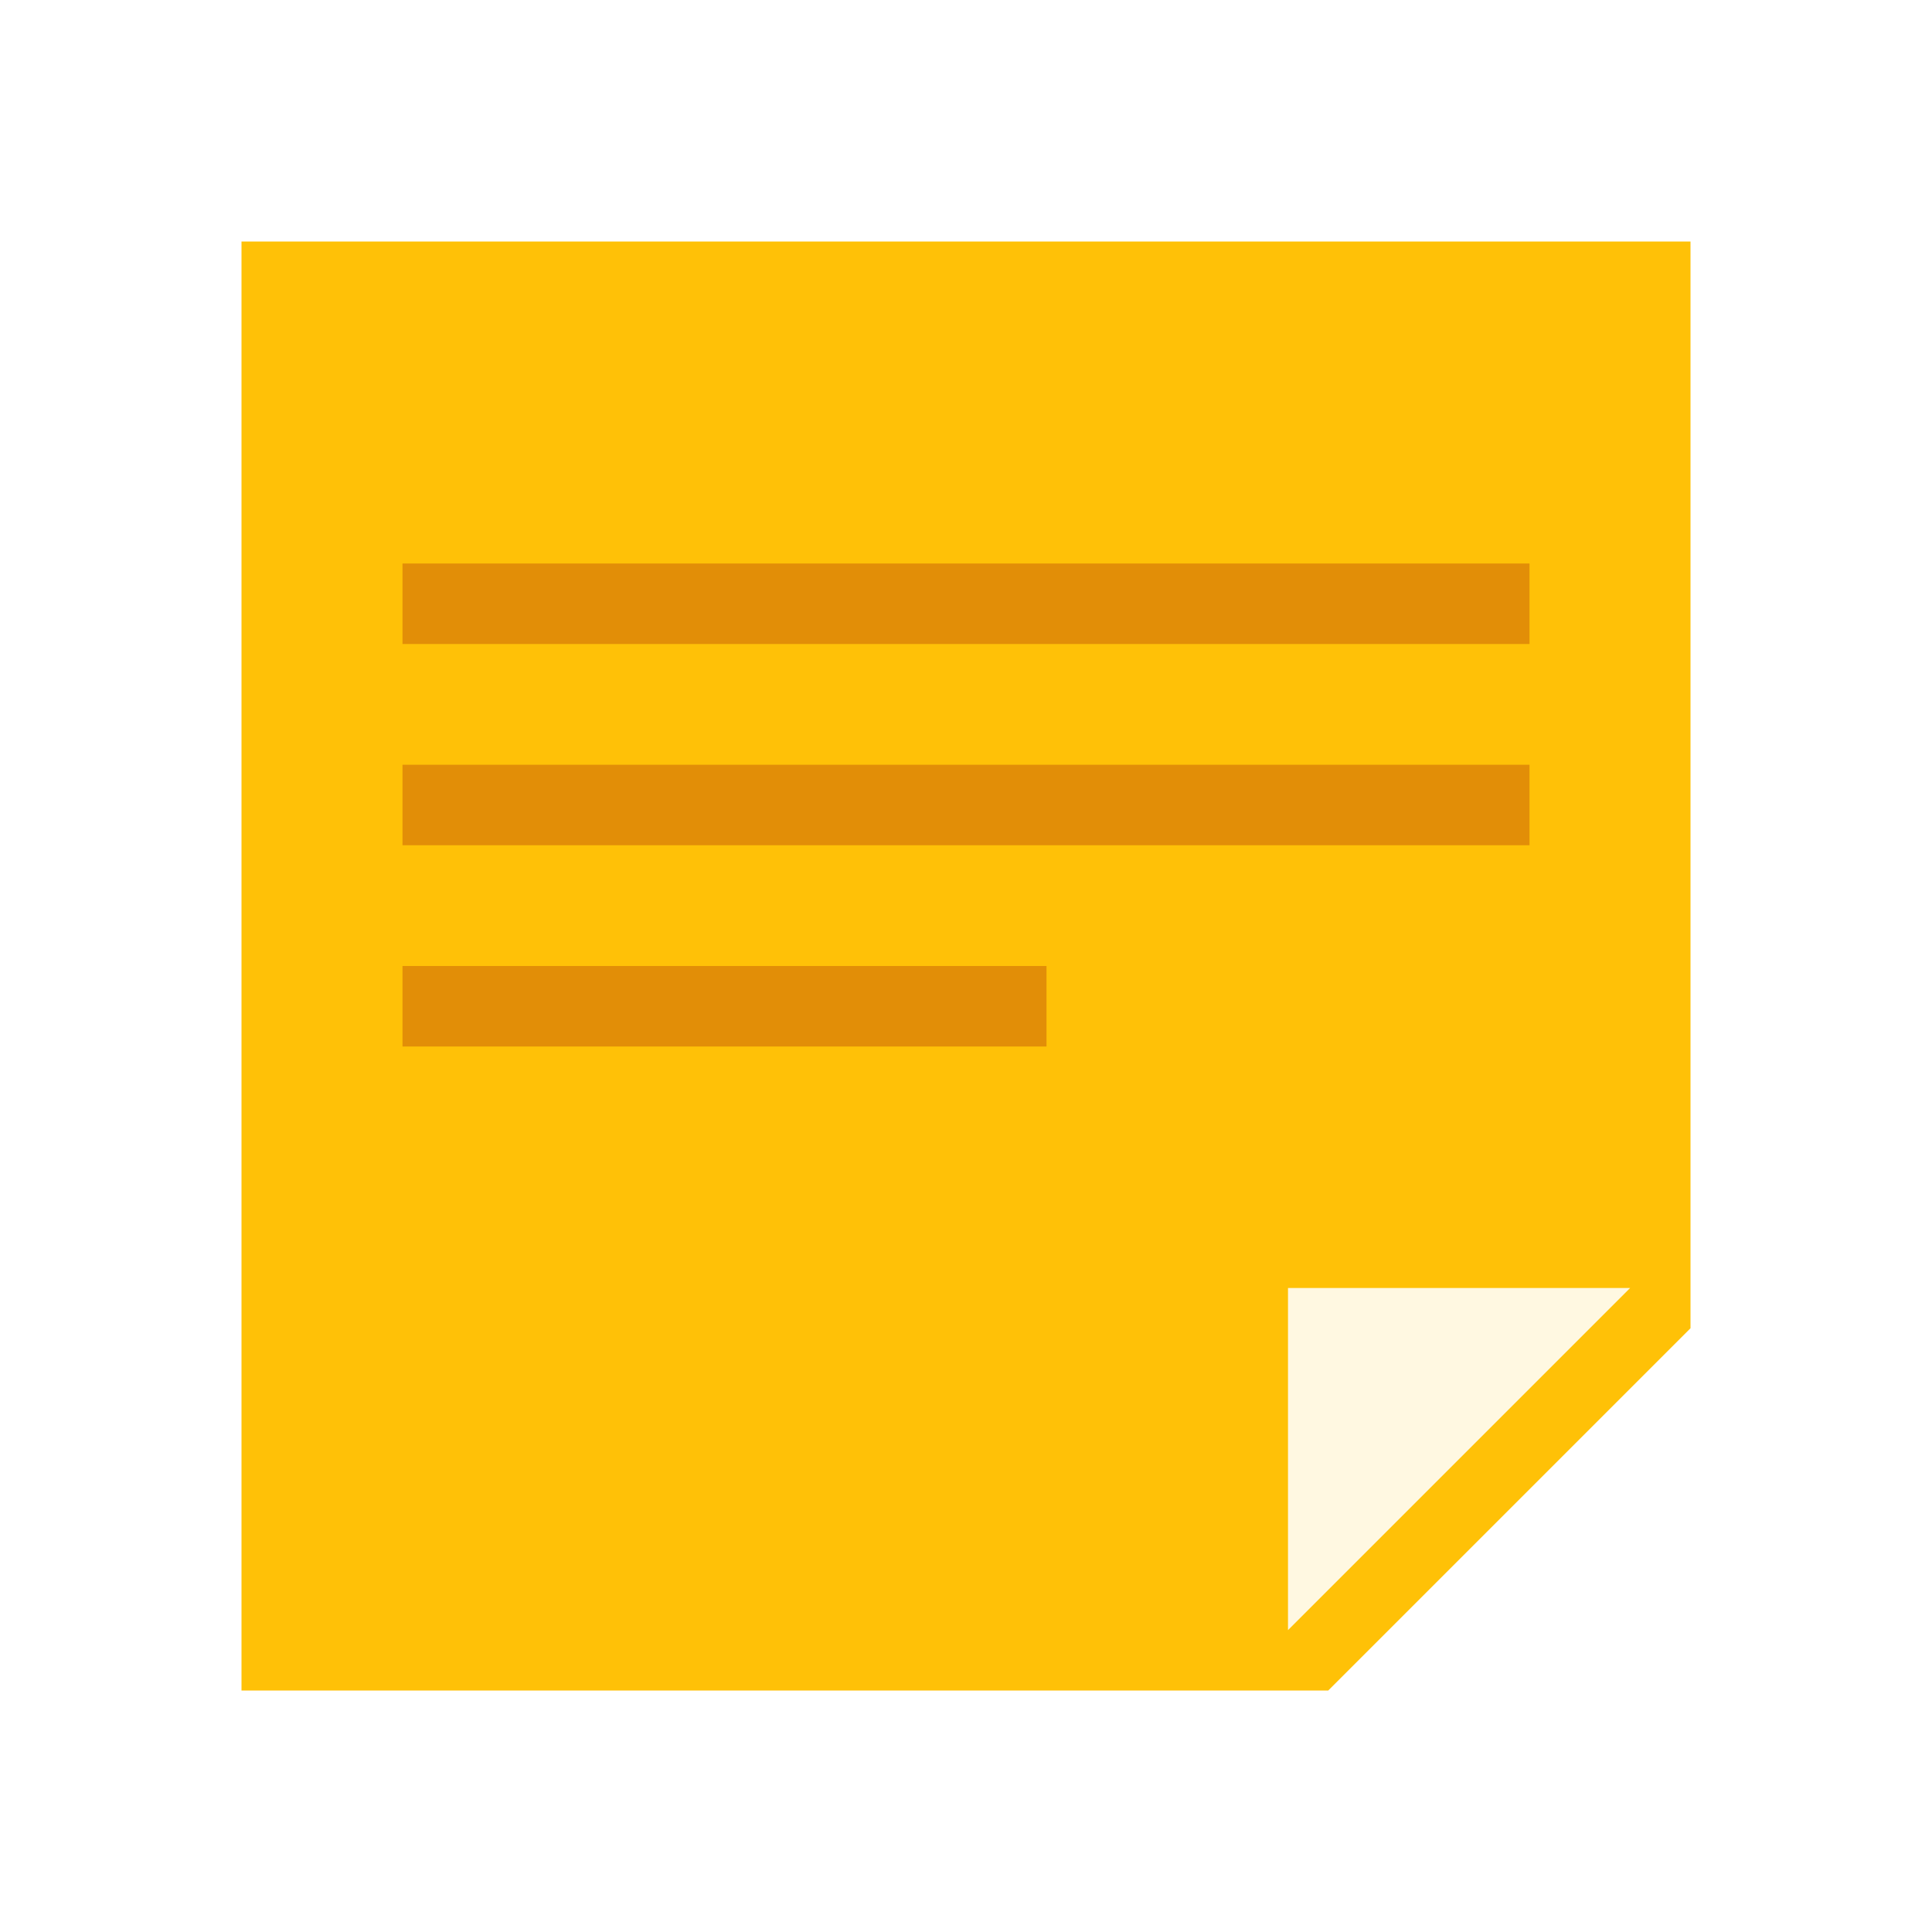
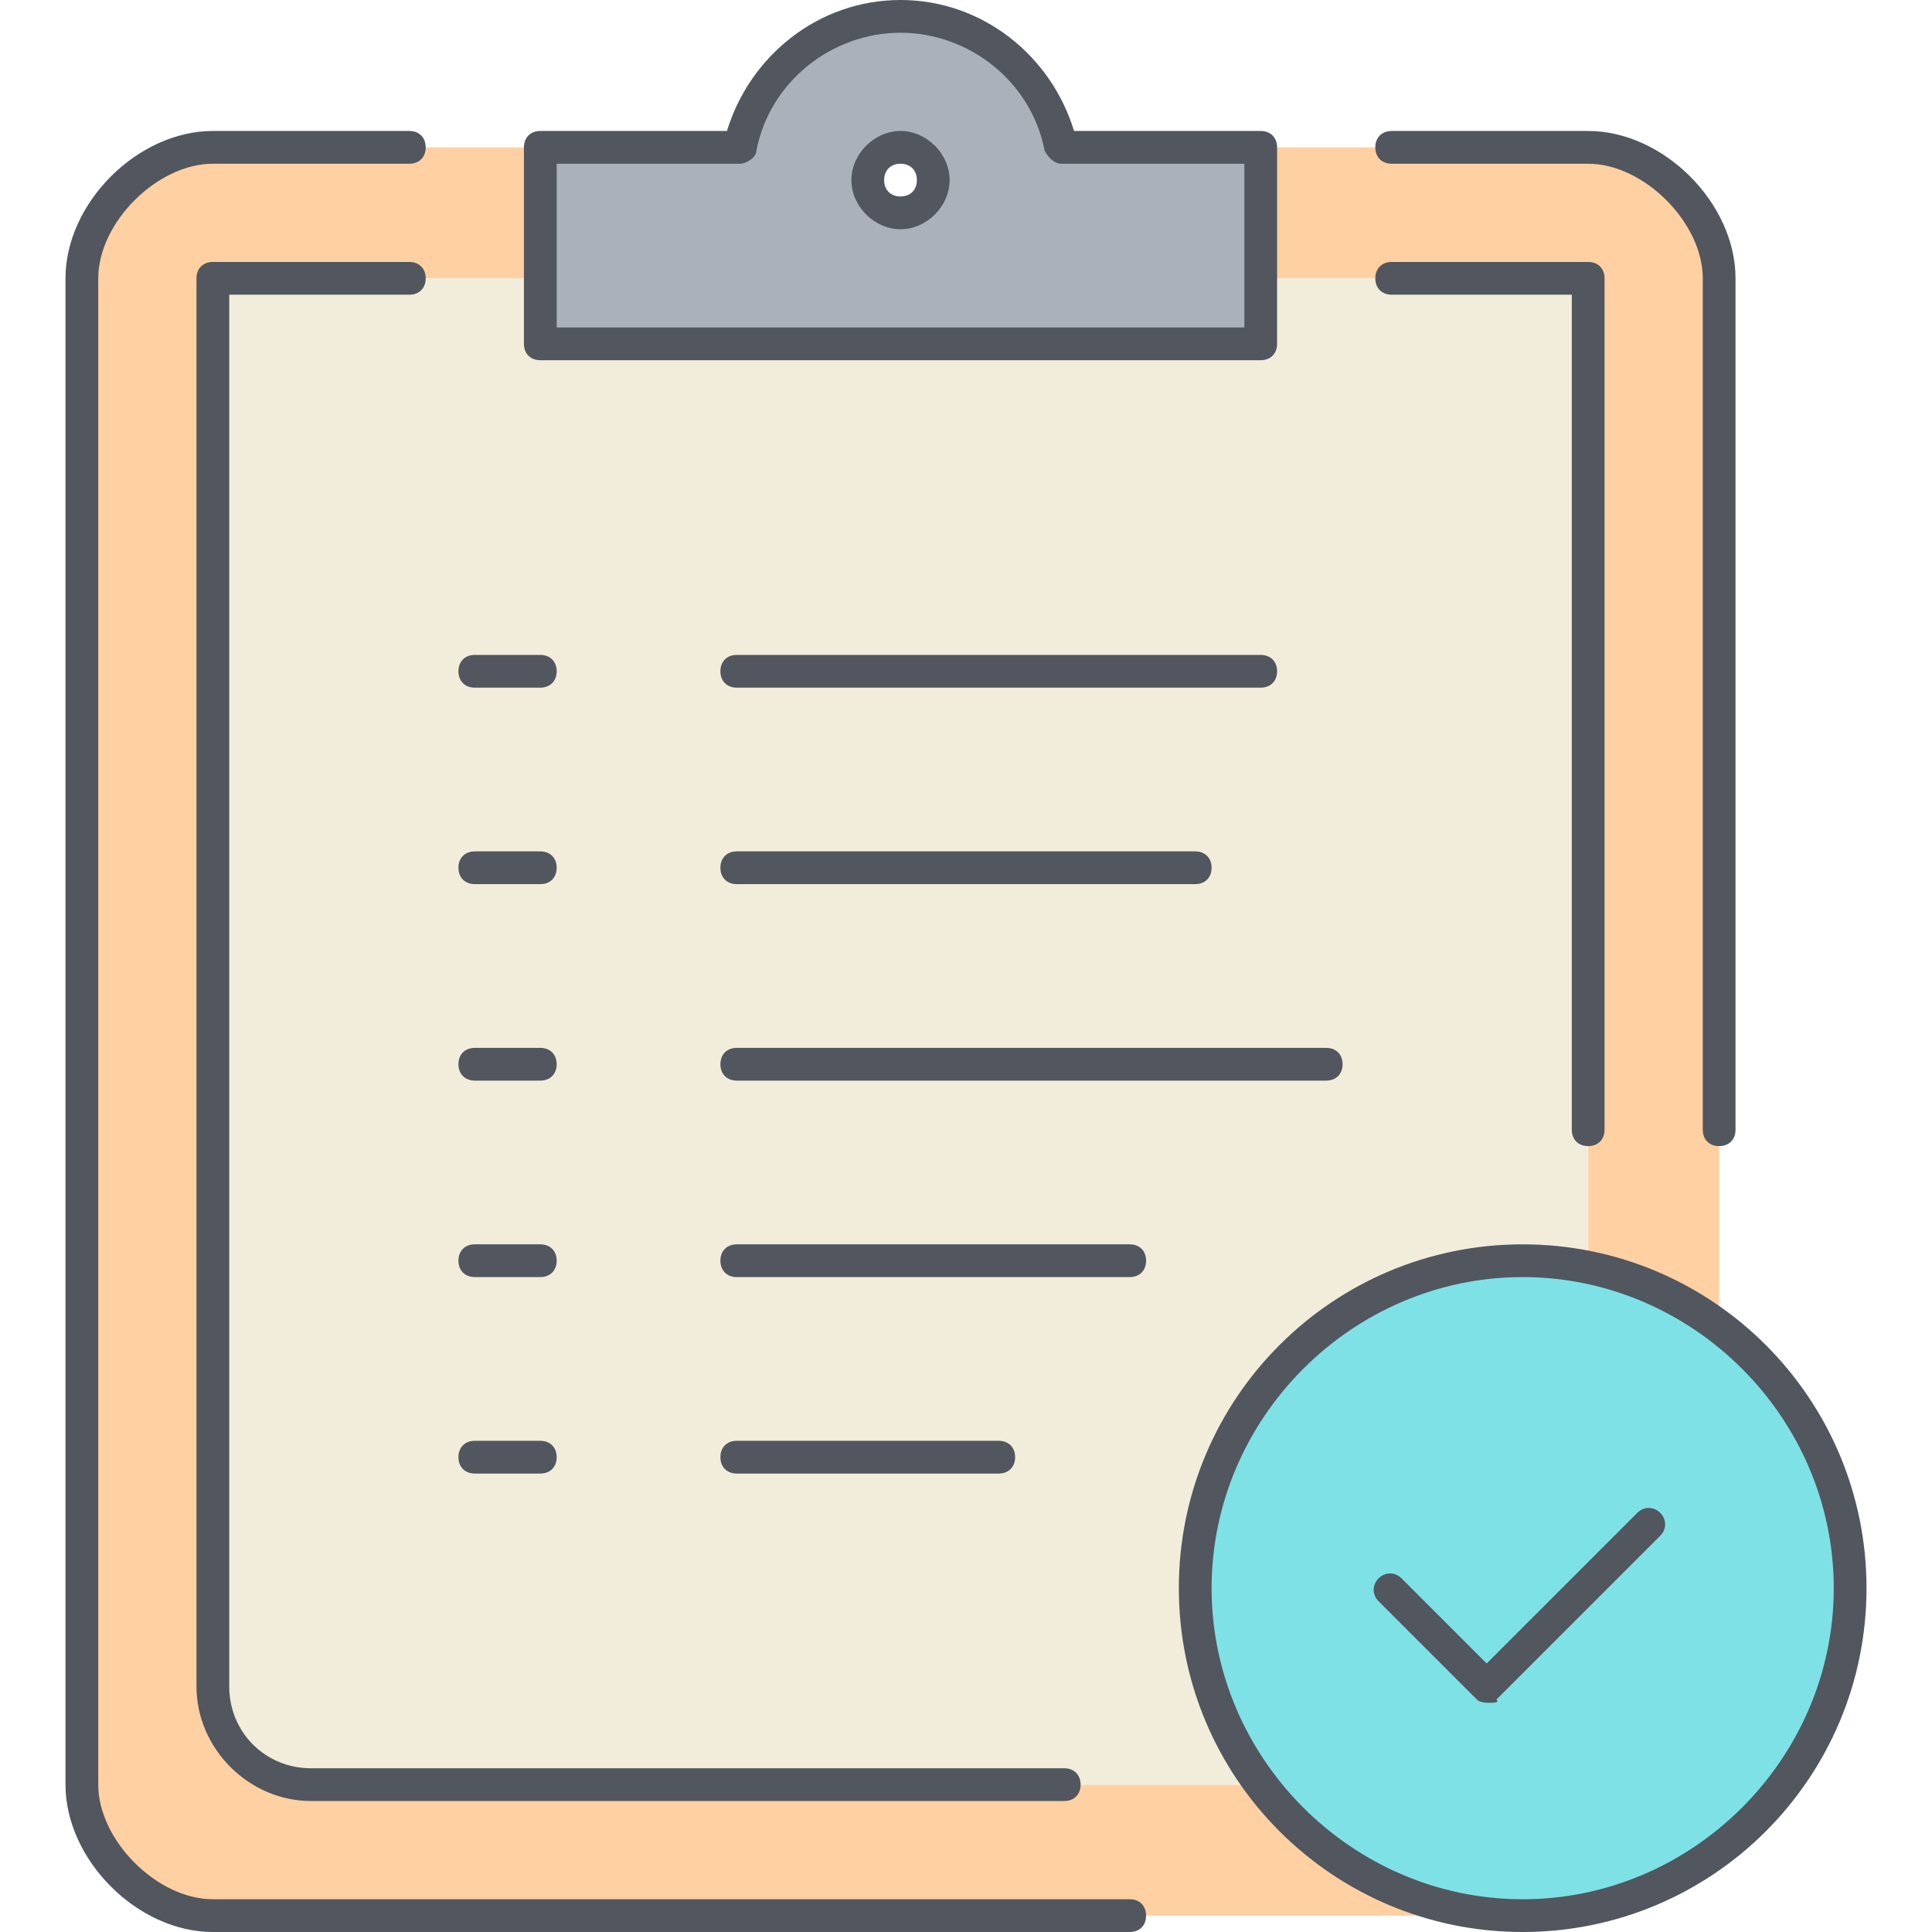
- <svg xmlns="http://www.w3.org/2000/svg" viewBox="0 0 48 48" width="48px" height="48px">
-   <path fill="#FFC107" d="M42 6L6 6 6 42 33 42 42 33z" />
-   <path fill="#FFF8E1" d="M40.5 32L32 32 32 40.5z" />
-   <path fill="#E28E07" d="M10 14H38V16H10zM10 19H38V21H10zM10 24H26V26H10z" />
+ <svg xmlns="http://www.w3.org/2000/svg" version="1.1" id="Layer_1" x="0px" y="0px" viewBox="0 0 503.467 503.467" style="enable-background:new 0 0 503.467 503.467;" xml:space="preserve">
+   <g transform="translate(3 1)">
+     <path style="fill:#7EE1E6;" d="M445,344.6c20.48,15.36,34.133,40.107,34.133,68.267c0,46.933-38.4,85.333-85.333,85.333   c-28.16,0-52.907-13.653-68.267-34.133c-11.093-14.507-17.067-32.427-17.067-51.2c0-46.933,38.4-85.333,85.333-85.333   c5.973,0,11.093,0.853,17.067,1.707C423.667,331.8,434.76,336.92,445,344.6" />
+     <path style="fill:#FFD0A1;" d="M445,71.533V344.6c-10.24-7.68-21.333-12.8-34.133-15.36v-1.707v-256h-85.333V37.4h85.333   C427.933,37.4,445,54.467,445,71.533z M393.8,498.2H52.467c-17.067,0-34.133-17.067-34.133-34.133V71.533   C18.333,54.467,35.4,37.4,52.467,37.4H137.8v34.133H52.467v366.933c0,14.507,11.093,25.6,25.6,25.6h247.467   C340.893,484.547,365.64,498.2,393.8,498.2z" />
+     <path style="fill:#F2EDDA;" d="M410.867,327.533v1.707c-5.12-0.853-11.093-1.707-17.067-1.707c-46.933,0-85.333,38.4-85.333,85.333   c0,19.627,6.827,36.693,17.067,51.2H78.067c-14.507,0-25.6-11.093-25.6-25.6V71.533H137.8V88.6h187.733V71.533h85.333V327.533z" />
+     <path style="fill:#AAB1BA;" d="M240.2,45.933c0-4.267-3.413-8.533-8.533-8.533c-5.12,0-8.533,4.267-8.533,8.533   s3.413,8.533,8.533,8.533C236.787,54.467,240.2,50.2,240.2,45.933L240.2,45.933z M325.533,71.533V88.6H137.8V71.533V37.4h52.053   c4.267-19.627,21.333-34.133,41.813-34.133S269.213,17.773,273.48,37.4h52.053V71.533z" />
+   </g>
+   <path style="fill:#51565F;" d="M396.8,503.467c-49.493,0-89.6-40.107-89.6-89.6s40.107-89.6,89.6-89.6s89.6,40.107,89.6,89.6  S446.293,503.467,396.8,503.467z M396.8,332.8c-44.373,0-81.067,36.693-81.067,81.067s36.693,81.067,81.067,81.067  s81.067-36.693,81.067-81.067S441.173,332.8,396.8,332.8z M294.4,503.467H55.467c-19.627,0-38.4-18.773-38.4-38.4V72.533  c0-19.627,18.773-38.4,38.4-38.4h51.2c2.56,0,4.267,1.707,4.267,4.267s-1.707,4.267-4.267,4.267h-51.2  c-14.507,0-29.867,15.36-29.867,29.867v392.533c0,14.507,15.36,29.867,29.867,29.867H294.4c2.56,0,4.267,1.707,4.267,4.267  C298.667,501.76,296.96,503.467,294.4,503.467z M277.333,469.333H81.067c-16.213,0-29.867-13.653-29.867-29.867V72.533  c0-2.56,1.707-4.267,4.267-4.267h51.2c2.56,0,4.267,1.707,4.267,4.267c0,2.56-1.707,4.267-4.267,4.267H59.733v362.667  c0,11.947,9.387,21.333,21.333,21.333h196.267c2.56,0,4.267,1.707,4.267,4.267C281.6,467.627,279.893,469.333,277.333,469.333z   M388.267,443.733c-0.853,0-2.56,0-3.413-0.853l-25.6-25.6c-1.707-1.707-1.707-4.267,0-5.973c1.707-1.707,4.267-1.707,5.973,0  l22.187,22.187l39.253-39.253c1.707-1.707,4.267-1.707,5.973,0c1.707,1.707,1.707,4.267,0,5.973l-42.667,42.667  C390.827,443.733,389.12,443.733,388.267,443.733z M260.267,384H192c-2.56,0-4.267-1.707-4.267-4.267  c0-2.56,1.707-4.267,4.267-4.267h68.267c2.56,0,4.267,1.707,4.267,4.267C264.533,382.293,262.827,384,260.267,384z M140.8,384  h-17.067c-2.56,0-4.267-1.707-4.267-4.267c0-2.56,1.707-4.267,4.267-4.267H140.8c2.56,0,4.267,1.707,4.267,4.267  C145.067,382.293,143.36,384,140.8,384z M294.4,332.8H192c-2.56,0-4.267-1.707-4.267-4.267c0-2.56,1.707-4.267,4.267-4.267h102.4  c2.56,0,4.267,1.707,4.267,4.267C298.667,331.093,296.96,332.8,294.4,332.8z M140.8,332.8h-17.067c-2.56,0-4.267-1.707-4.267-4.267  c0-2.56,1.707-4.267,4.267-4.267H140.8c2.56,0,4.267,1.707,4.267,4.267C145.067,331.093,143.36,332.8,140.8,332.8z M448,298.667  c-2.56,0-4.267-1.707-4.267-4.267V72.533c0-14.507-15.36-29.867-29.867-29.867h-51.2c-2.56,0-4.267-1.707-4.267-4.267  s1.707-4.267,4.267-4.267h51.2c19.627,0,38.4,18.773,38.4,38.4V294.4C452.267,296.96,450.56,298.667,448,298.667z M413.867,298.667  c-2.56,0-4.267-1.707-4.267-4.267V76.8h-46.933c-2.56,0-4.267-1.707-4.267-4.267c0-2.56,1.707-4.267,4.267-4.267h51.2  c2.56,0,4.267,1.707,4.267,4.267V294.4C418.133,296.96,416.427,298.667,413.867,298.667z M345.6,281.6H192  c-2.56,0-4.267-1.707-4.267-4.267s1.707-4.267,4.267-4.267h153.6c2.56,0,4.267,1.707,4.267,4.267S348.16,281.6,345.6,281.6z   M140.8,281.6h-17.067c-2.56,0-4.267-1.707-4.267-4.267s1.707-4.267,4.267-4.267H140.8c2.56,0,4.267,1.707,4.267,4.267  S143.36,281.6,140.8,281.6z M311.467,230.4H192c-2.56,0-4.267-1.707-4.267-4.267s1.707-4.267,4.267-4.267h119.467  c2.56,0,4.267,1.707,4.267,4.267S314.027,230.4,311.467,230.4z M140.8,230.4h-17.067c-2.56,0-4.267-1.707-4.267-4.267  s1.707-4.267,4.267-4.267H140.8c2.56,0,4.267,1.707,4.267,4.267S143.36,230.4,140.8,230.4z M328.533,179.2H192  c-2.56,0-4.267-1.707-4.267-4.267c0-2.56,1.707-4.267,4.267-4.267h136.533c2.56,0,4.267,1.707,4.267,4.267  C332.8,177.493,331.093,179.2,328.533,179.2z M140.8,179.2h-17.067c-2.56,0-4.267-1.707-4.267-4.267c0-2.56,1.707-4.267,4.267-4.267  H140.8c2.56,0,4.267,1.707,4.267,4.267C145.067,177.493,143.36,179.2,140.8,179.2z M328.533,93.867H140.8  c-2.56,0-4.267-1.707-4.267-4.267V38.4c0-2.56,1.707-4.267,4.267-4.267h48.64C195.413,14.507,213.333,0,234.667,0  s39.253,14.507,45.227,34.133h48.64c2.56,0,4.267,1.707,4.267,4.267v51.2C332.8,92.16,331.093,93.867,328.533,93.867z   M145.067,85.333h179.2V42.667H276.48c-1.707,0-3.413-1.707-4.267-3.413c-3.413-17.92-19.627-30.72-37.547-30.72  c-17.92,0-34.133,12.8-37.547,30.72c0,1.707-2.56,3.413-4.267,3.413h-47.787V85.333z M234.667,59.733c-6.827,0-12.8-5.973-12.8-12.8  s5.973-12.8,12.8-12.8c6.827,0,12.8,5.973,12.8,12.8S241.493,59.733,234.667,59.733z M234.667,42.667  c-2.56,0-4.267,1.707-4.267,4.267c0,2.56,1.707,4.267,4.267,4.267c2.56,0,4.267-1.707,4.267-4.267  C238.933,44.373,237.227,42.667,234.667,42.667z" />
+   <g>
+ </g>
+   <g>
+ </g>
+   <g>
+ </g>
+   <g>
+ </g>
+   <g>
+ </g>
+   <g>
+ </g>
+   <g>
+ </g>
+   <g>
+ </g>
+   <g>
+ </g>
+   <g>
+ </g>
+   <g>
+ </g>
+   <g>
+ </g>
+   <g>
+ </g>
+   <g>
+ </g>
+   <g>
+ </g>
</svg>
